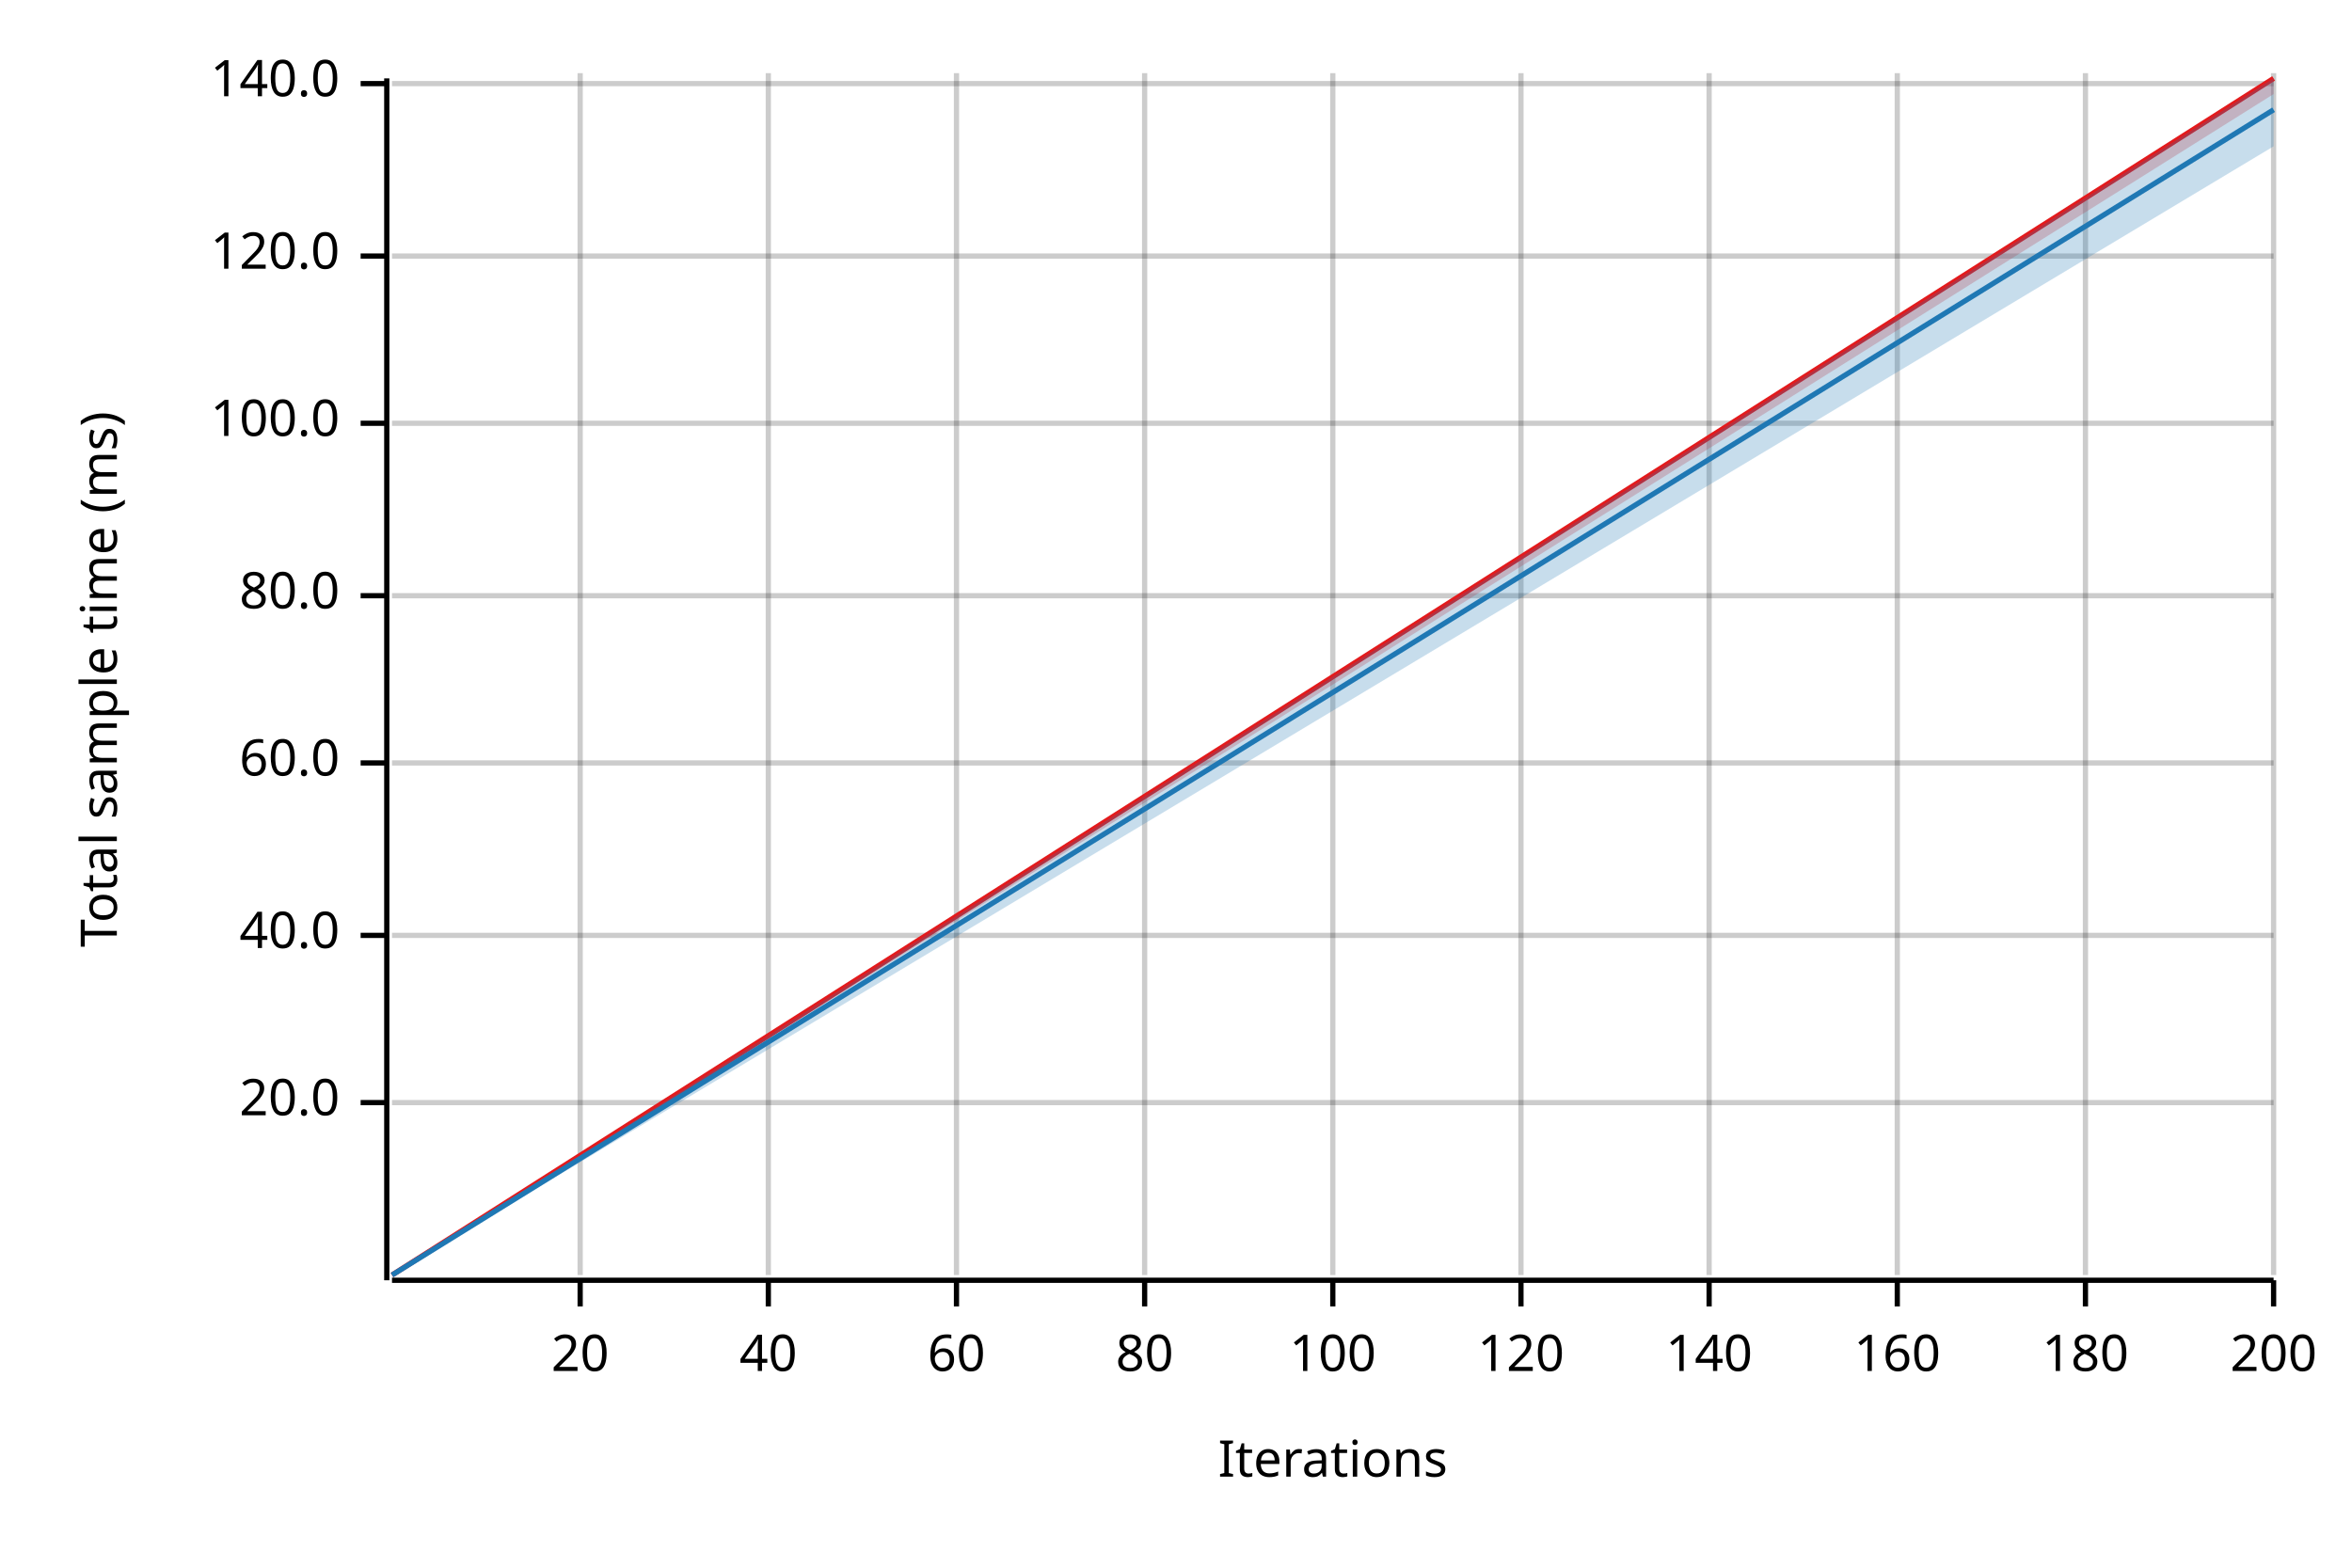
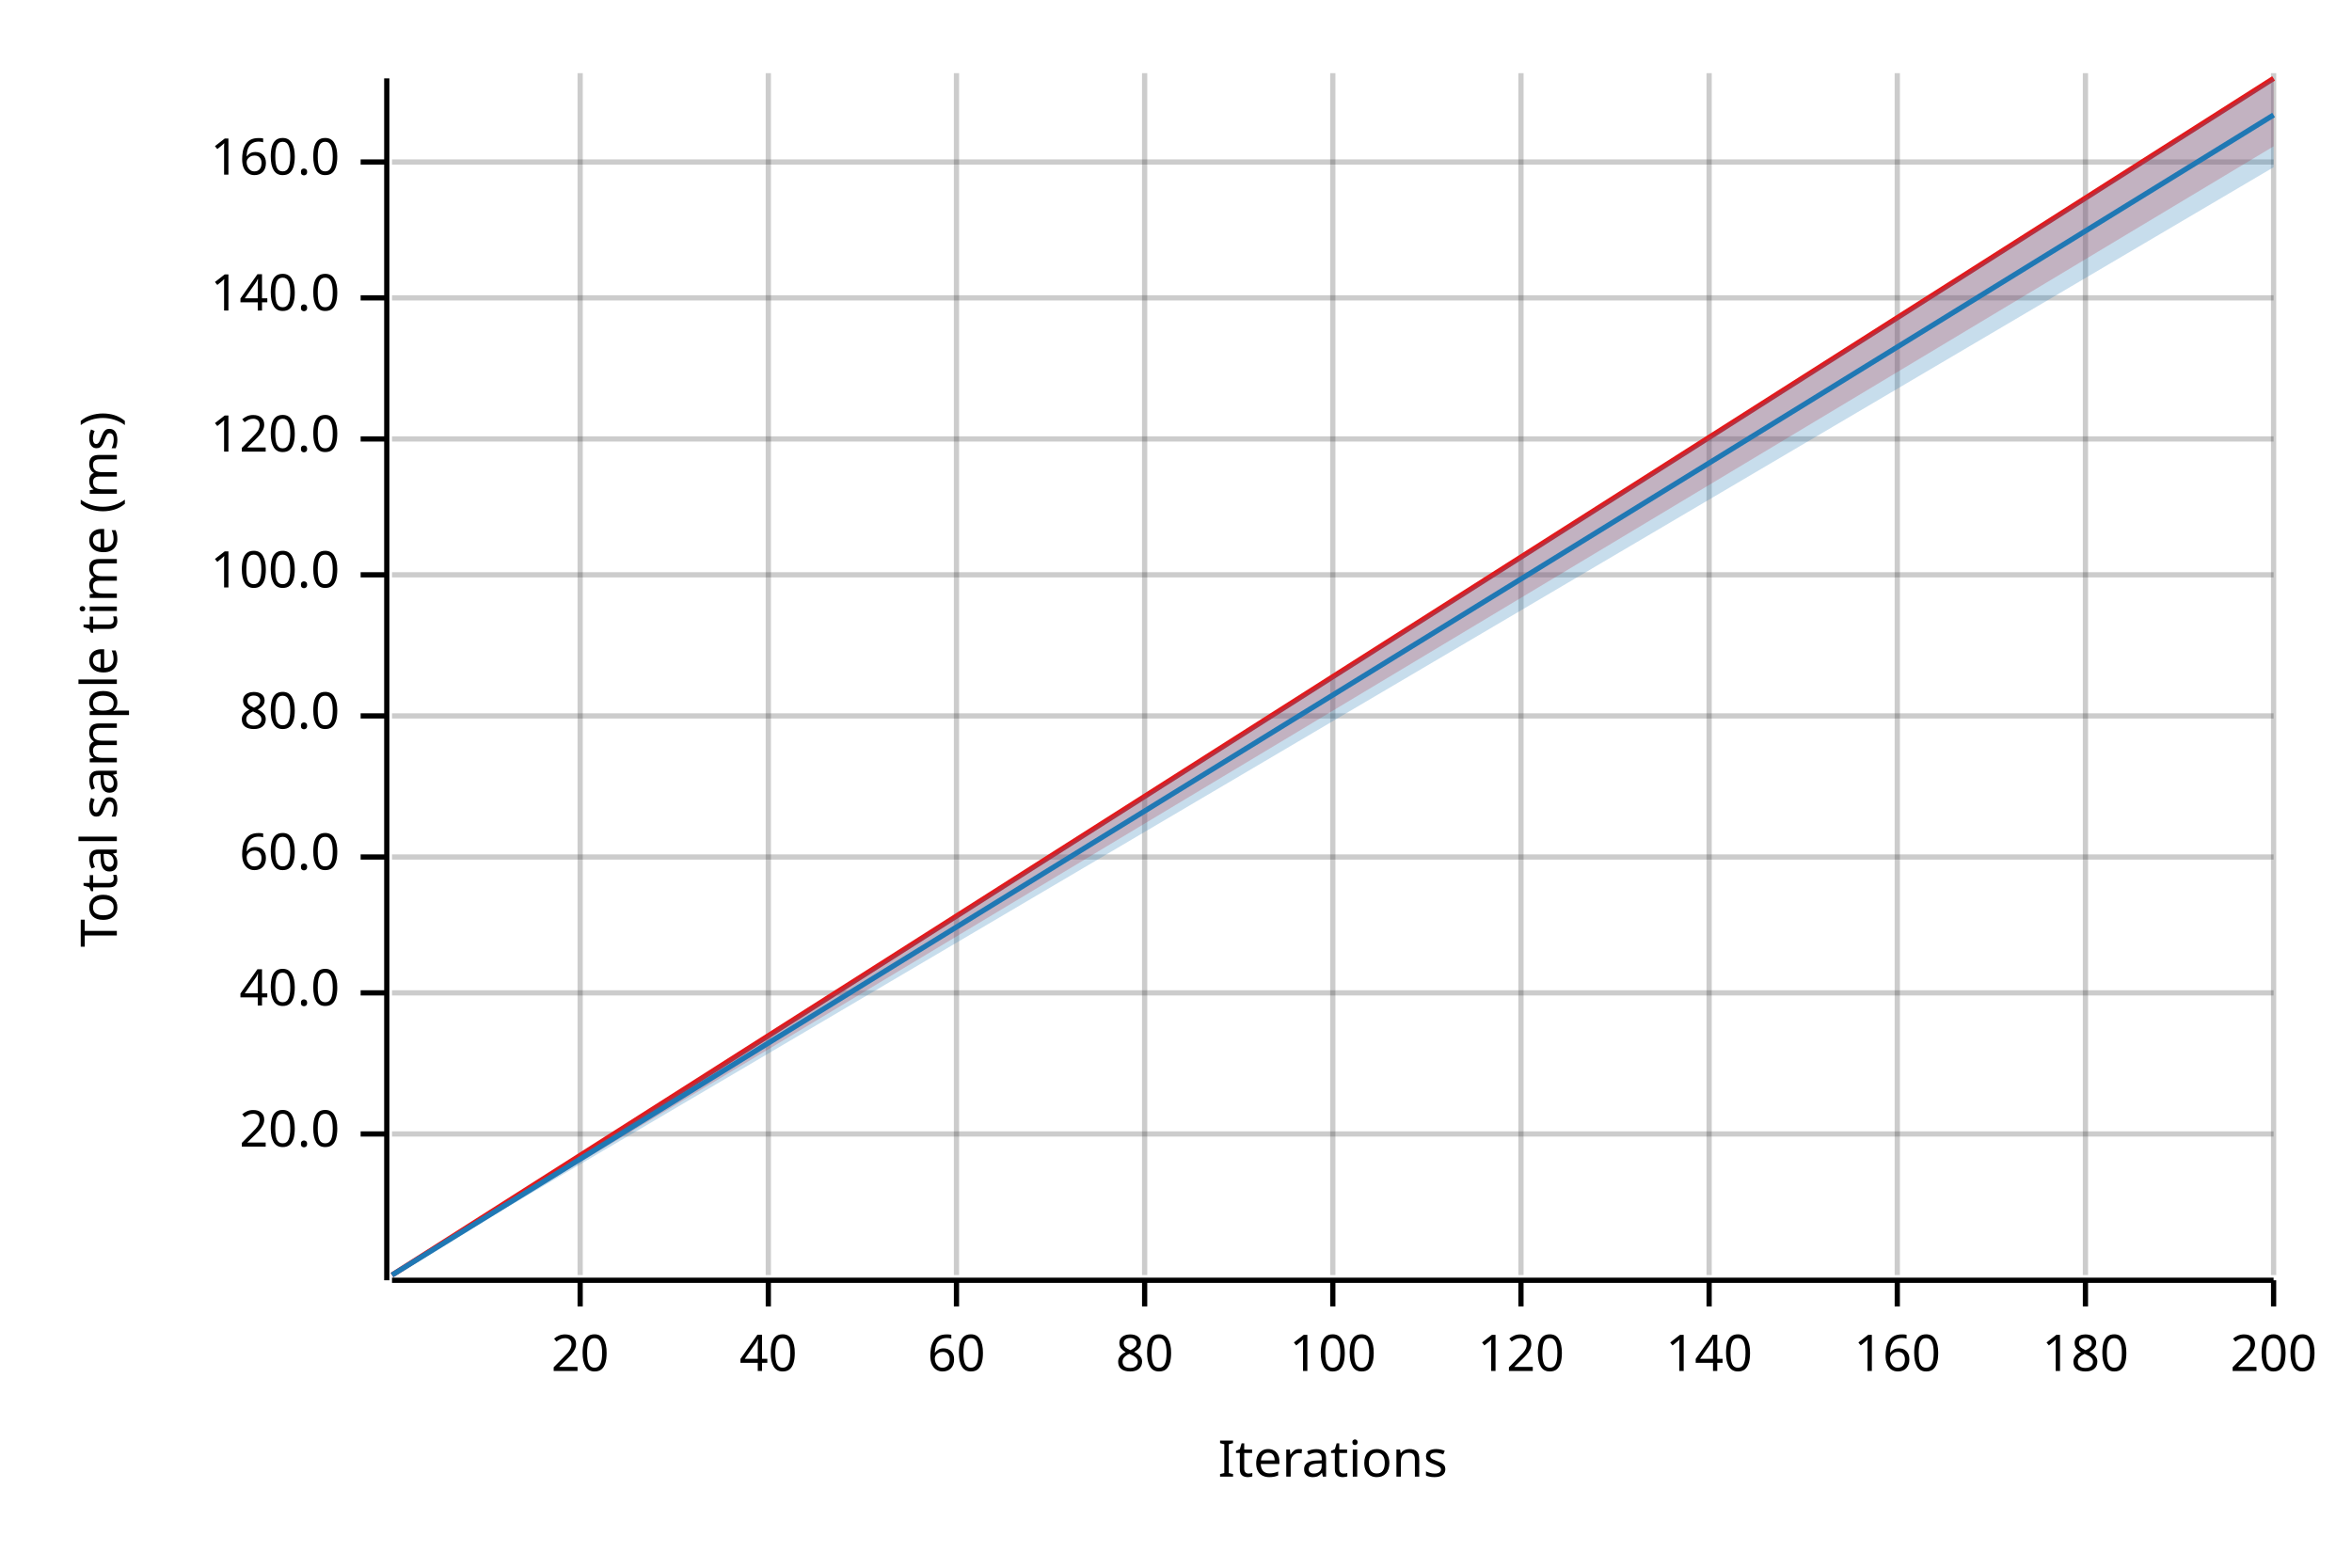
<svg xmlns="http://www.w3.org/2000/svg" width="450" height="300" viewBox="0 0 450 300">
  <text x="15" y="130" dy="0.76em" text-anchor="middle" font-family="sans-serif" font-size="9.677" opacity="1" fill="#000000" transform="rotate(270, 15, 130)">
Total sample time (ms)
</text>
  <text x="255" y="285" dy="-0.5ex" text-anchor="middle" font-family="sans-serif" font-size="9.677" opacity="1" fill="#000000">
Iterations
</text>
  <line opacity="0.2" stroke="#000000" stroke-width="1" x1="111" y1="244" x2="111" y2="14" />
  <line opacity="0.2" stroke="#000000" stroke-width="1" x1="147" y1="244" x2="147" y2="14" />
  <line opacity="0.2" stroke="#000000" stroke-width="1" x1="183" y1="244" x2="183" y2="14" />
  <line opacity="0.2" stroke="#000000" stroke-width="1" x1="219" y1="244" x2="219" y2="14" />
  <line opacity="0.2" stroke="#000000" stroke-width="1" x1="255" y1="244" x2="255" y2="14" />
  <line opacity="0.2" stroke="#000000" stroke-width="1" x1="291" y1="244" x2="291" y2="14" />
  <line opacity="0.2" stroke="#000000" stroke-width="1" x1="327" y1="244" x2="327" y2="14" />
  <line opacity="0.2" stroke="#000000" stroke-width="1" x1="363" y1="244" x2="363" y2="14" />
  <line opacity="0.2" stroke="#000000" stroke-width="1" x1="399" y1="244" x2="399" y2="14" />
  <line opacity="0.2" stroke="#000000" stroke-width="1" x1="435" y1="244" x2="435" y2="14" />
-   <line opacity="0.2" stroke="#000000" stroke-width="1" x1="75" y1="211" x2="435" y2="211" />
-   <line opacity="0.2" stroke="#000000" stroke-width="1" x1="75" y1="179" x2="435" y2="179" />
-   <line opacity="0.2" stroke="#000000" stroke-width="1" x1="75" y1="146" x2="435" y2="146" />
-   <line opacity="0.2" stroke="#000000" stroke-width="1" x1="75" y1="114" x2="435" y2="114" />
-   <line opacity="0.2" stroke="#000000" stroke-width="1" x1="75" y1="81" x2="435" y2="81" />
-   <line opacity="0.2" stroke="#000000" stroke-width="1" x1="75" y1="49" x2="435" y2="49" />
-   <line opacity="0.2" stroke="#000000" stroke-width="1" x1="75" y1="16" x2="435" y2="16" />
+   <line opacity="0.2" stroke="#000000" stroke-width="1" x1="75" y1="217" x2="435" y2="217" />
+   <line opacity="0.2" stroke="#000000" stroke-width="1" x1="75" y1="190" x2="435" y2="190" />
+   <line opacity="0.2" stroke="#000000" stroke-width="1" x1="75" y1="164" x2="435" y2="164" />
+   <line opacity="0.2" stroke="#000000" stroke-width="1" x1="75" y1="137" x2="435" y2="137" />
+   <line opacity="0.2" stroke="#000000" stroke-width="1" x1="75" y1="110" x2="435" y2="110" />
+   <line opacity="0.2" stroke="#000000" stroke-width="1" x1="75" y1="84" x2="435" y2="84" />
+   <line opacity="0.2" stroke="#000000" stroke-width="1" x1="75" y1="57" x2="435" y2="57" />
+   <line opacity="0.2" stroke="#000000" stroke-width="1" x1="75" y1="31" x2="435" y2="31" />
  <polyline fill="none" opacity="1" stroke="#000000" stroke-width="1" points="74,15 74,245 " />
-   <text x="65" y="211" dy="0.5ex" text-anchor="end" font-family="sans-serif" font-size="9.677" opacity="1" fill="#000000">
+   <text x="65" y="217" dy="0.5ex" text-anchor="end" font-family="sans-serif" font-size="9.677" opacity="1" fill="#000000">
20.0
</text>
-   <polyline fill="none" opacity="1" stroke="#000000" stroke-width="1" points="69,211 74,211 " />
-   <text x="65" y="179" dy="0.5ex" text-anchor="end" font-family="sans-serif" font-size="9.677" opacity="1" fill="#000000">
+   <polyline fill="none" opacity="1" stroke="#000000" stroke-width="1" points="69,217 74,217 " />
+   <text x="65" y="190" dy="0.5ex" text-anchor="end" font-family="sans-serif" font-size="9.677" opacity="1" fill="#000000">
40.0
</text>
-   <polyline fill="none" opacity="1" stroke="#000000" stroke-width="1" points="69,179 74,179 " />
-   <text x="65" y="146" dy="0.5ex" text-anchor="end" font-family="sans-serif" font-size="9.677" opacity="1" fill="#000000">
+   <polyline fill="none" opacity="1" stroke="#000000" stroke-width="1" points="69,190 74,190 " />
+   <text x="65" y="164" dy="0.5ex" text-anchor="end" font-family="sans-serif" font-size="9.677" opacity="1" fill="#000000">
60.0
</text>
-   <polyline fill="none" opacity="1" stroke="#000000" stroke-width="1" points="69,146 74,146 " />
-   <text x="65" y="114" dy="0.5ex" text-anchor="end" font-family="sans-serif" font-size="9.677" opacity="1" fill="#000000">
+   <polyline fill="none" opacity="1" stroke="#000000" stroke-width="1" points="69,164 74,164 " />
+   <text x="65" y="137" dy="0.5ex" text-anchor="end" font-family="sans-serif" font-size="9.677" opacity="1" fill="#000000">
80.0
</text>
-   <polyline fill="none" opacity="1" stroke="#000000" stroke-width="1" points="69,114 74,114 " />
-   <text x="65" y="81" dy="0.5ex" text-anchor="end" font-family="sans-serif" font-size="9.677" opacity="1" fill="#000000">
+   <polyline fill="none" opacity="1" stroke="#000000" stroke-width="1" points="69,137 74,137 " />
+   <text x="65" y="110" dy="0.5ex" text-anchor="end" font-family="sans-serif" font-size="9.677" opacity="1" fill="#000000">
100.0
</text>
-   <polyline fill="none" opacity="1" stroke="#000000" stroke-width="1" points="69,81 74,81 " />
-   <text x="65" y="49" dy="0.5ex" text-anchor="end" font-family="sans-serif" font-size="9.677" opacity="1" fill="#000000">
+   <polyline fill="none" opacity="1" stroke="#000000" stroke-width="1" points="69,110 74,110 " />
+   <text x="65" y="84" dy="0.5ex" text-anchor="end" font-family="sans-serif" font-size="9.677" opacity="1" fill="#000000">
120.0
</text>
-   <polyline fill="none" opacity="1" stroke="#000000" stroke-width="1" points="69,49 74,49 " />
-   <text x="65" y="16" dy="0.5ex" text-anchor="end" font-family="sans-serif" font-size="9.677" opacity="1" fill="#000000">
+   <polyline fill="none" opacity="1" stroke="#000000" stroke-width="1" points="69,84 74,84 " />
+   <text x="65" y="57" dy="0.5ex" text-anchor="end" font-family="sans-serif" font-size="9.677" opacity="1" fill="#000000">
140.0
</text>
-   <polyline fill="none" opacity="1" stroke="#000000" stroke-width="1" points="69,16 74,16 " />
+   <polyline fill="none" opacity="1" stroke="#000000" stroke-width="1" points="69,57 74,57 " />
+   <text x="65" y="31" dy="0.5ex" text-anchor="end" font-family="sans-serif" font-size="9.677" opacity="1" fill="#000000">
+ 160.0
+ </text>
+   <polyline fill="none" opacity="1" stroke="#000000" stroke-width="1" points="69,31 74,31 " />
  <polyline fill="none" opacity="1" stroke="#000000" stroke-width="1" points="75,245 435,245 " />
  <text x="111" y="255" dy="0.76em" text-anchor="middle" font-family="sans-serif" font-size="9.677" opacity="1" fill="#000000">
20
</text>
  <polyline fill="none" opacity="1" stroke="#000000" stroke-width="1" points="111,245 111,250 " />
  <text x="147" y="255" dy="0.76em" text-anchor="middle" font-family="sans-serif" font-size="9.677" opacity="1" fill="#000000">
40
</text>
  <polyline fill="none" opacity="1" stroke="#000000" stroke-width="1" points="147,245 147,250 " />
  <text x="183" y="255" dy="0.76em" text-anchor="middle" font-family="sans-serif" font-size="9.677" opacity="1" fill="#000000">
60
</text>
  <polyline fill="none" opacity="1" stroke="#000000" stroke-width="1" points="183,245 183,250 " />
  <text x="219" y="255" dy="0.76em" text-anchor="middle" font-family="sans-serif" font-size="9.677" opacity="1" fill="#000000">
80
</text>
  <polyline fill="none" opacity="1" stroke="#000000" stroke-width="1" points="219,245 219,250 " />
  <text x="255" y="255" dy="0.76em" text-anchor="middle" font-family="sans-serif" font-size="9.677" opacity="1" fill="#000000">
100
</text>
  <polyline fill="none" opacity="1" stroke="#000000" stroke-width="1" points="255,245 255,250 " />
  <text x="291" y="255" dy="0.76em" text-anchor="middle" font-family="sans-serif" font-size="9.677" opacity="1" fill="#000000">
120
</text>
  <polyline fill="none" opacity="1" stroke="#000000" stroke-width="1" points="291,245 291,250 " />
  <text x="327" y="255" dy="0.76em" text-anchor="middle" font-family="sans-serif" font-size="9.677" opacity="1" fill="#000000">
140
</text>
  <polyline fill="none" opacity="1" stroke="#000000" stroke-width="1" points="327,245 327,250 " />
  <text x="363" y="255" dy="0.76em" text-anchor="middle" font-family="sans-serif" font-size="9.677" opacity="1" fill="#000000">
160
</text>
  <polyline fill="none" opacity="1" stroke="#000000" stroke-width="1" points="363,245 363,250 " />
  <text x="399" y="255" dy="0.76em" text-anchor="middle" font-family="sans-serif" font-size="9.677" opacity="1" fill="#000000">
180
</text>
  <polyline fill="none" opacity="1" stroke="#000000" stroke-width="1" points="399,245 399,250 " />
  <text x="435" y="255" dy="0.76em" text-anchor="middle" font-family="sans-serif" font-size="9.677" opacity="1" fill="#000000">
200
</text>
  <polyline fill="none" opacity="1" stroke="#000000" stroke-width="1" points="435,245 435,250 " />
  <polyline fill="none" opacity="1" stroke="#E31A1C" stroke-width="1" points="75,244 435,15 " />
-   <polygon opacity="0.25" fill="#E31A1C" points="75,244 435,18 435,15 " />
-   <polyline fill="none" opacity="1" stroke="#1F78B4" stroke-width="1" points="75,244 435,21 " />
-   <polygon opacity="0.25" fill="#1F78B4" points="75,244 435,28 435,15 " />
+   <polygon opacity="0.25" fill="#E31A1C" points="75,244 435,28 435,15 " />
+   <polyline fill="none" opacity="1" stroke="#1F78B4" stroke-width="1" points="75,244 435,22 " />
+   <polygon opacity="0.25" fill="#1F78B4" points="75,244 435,32 435,15 " />
</svg>
